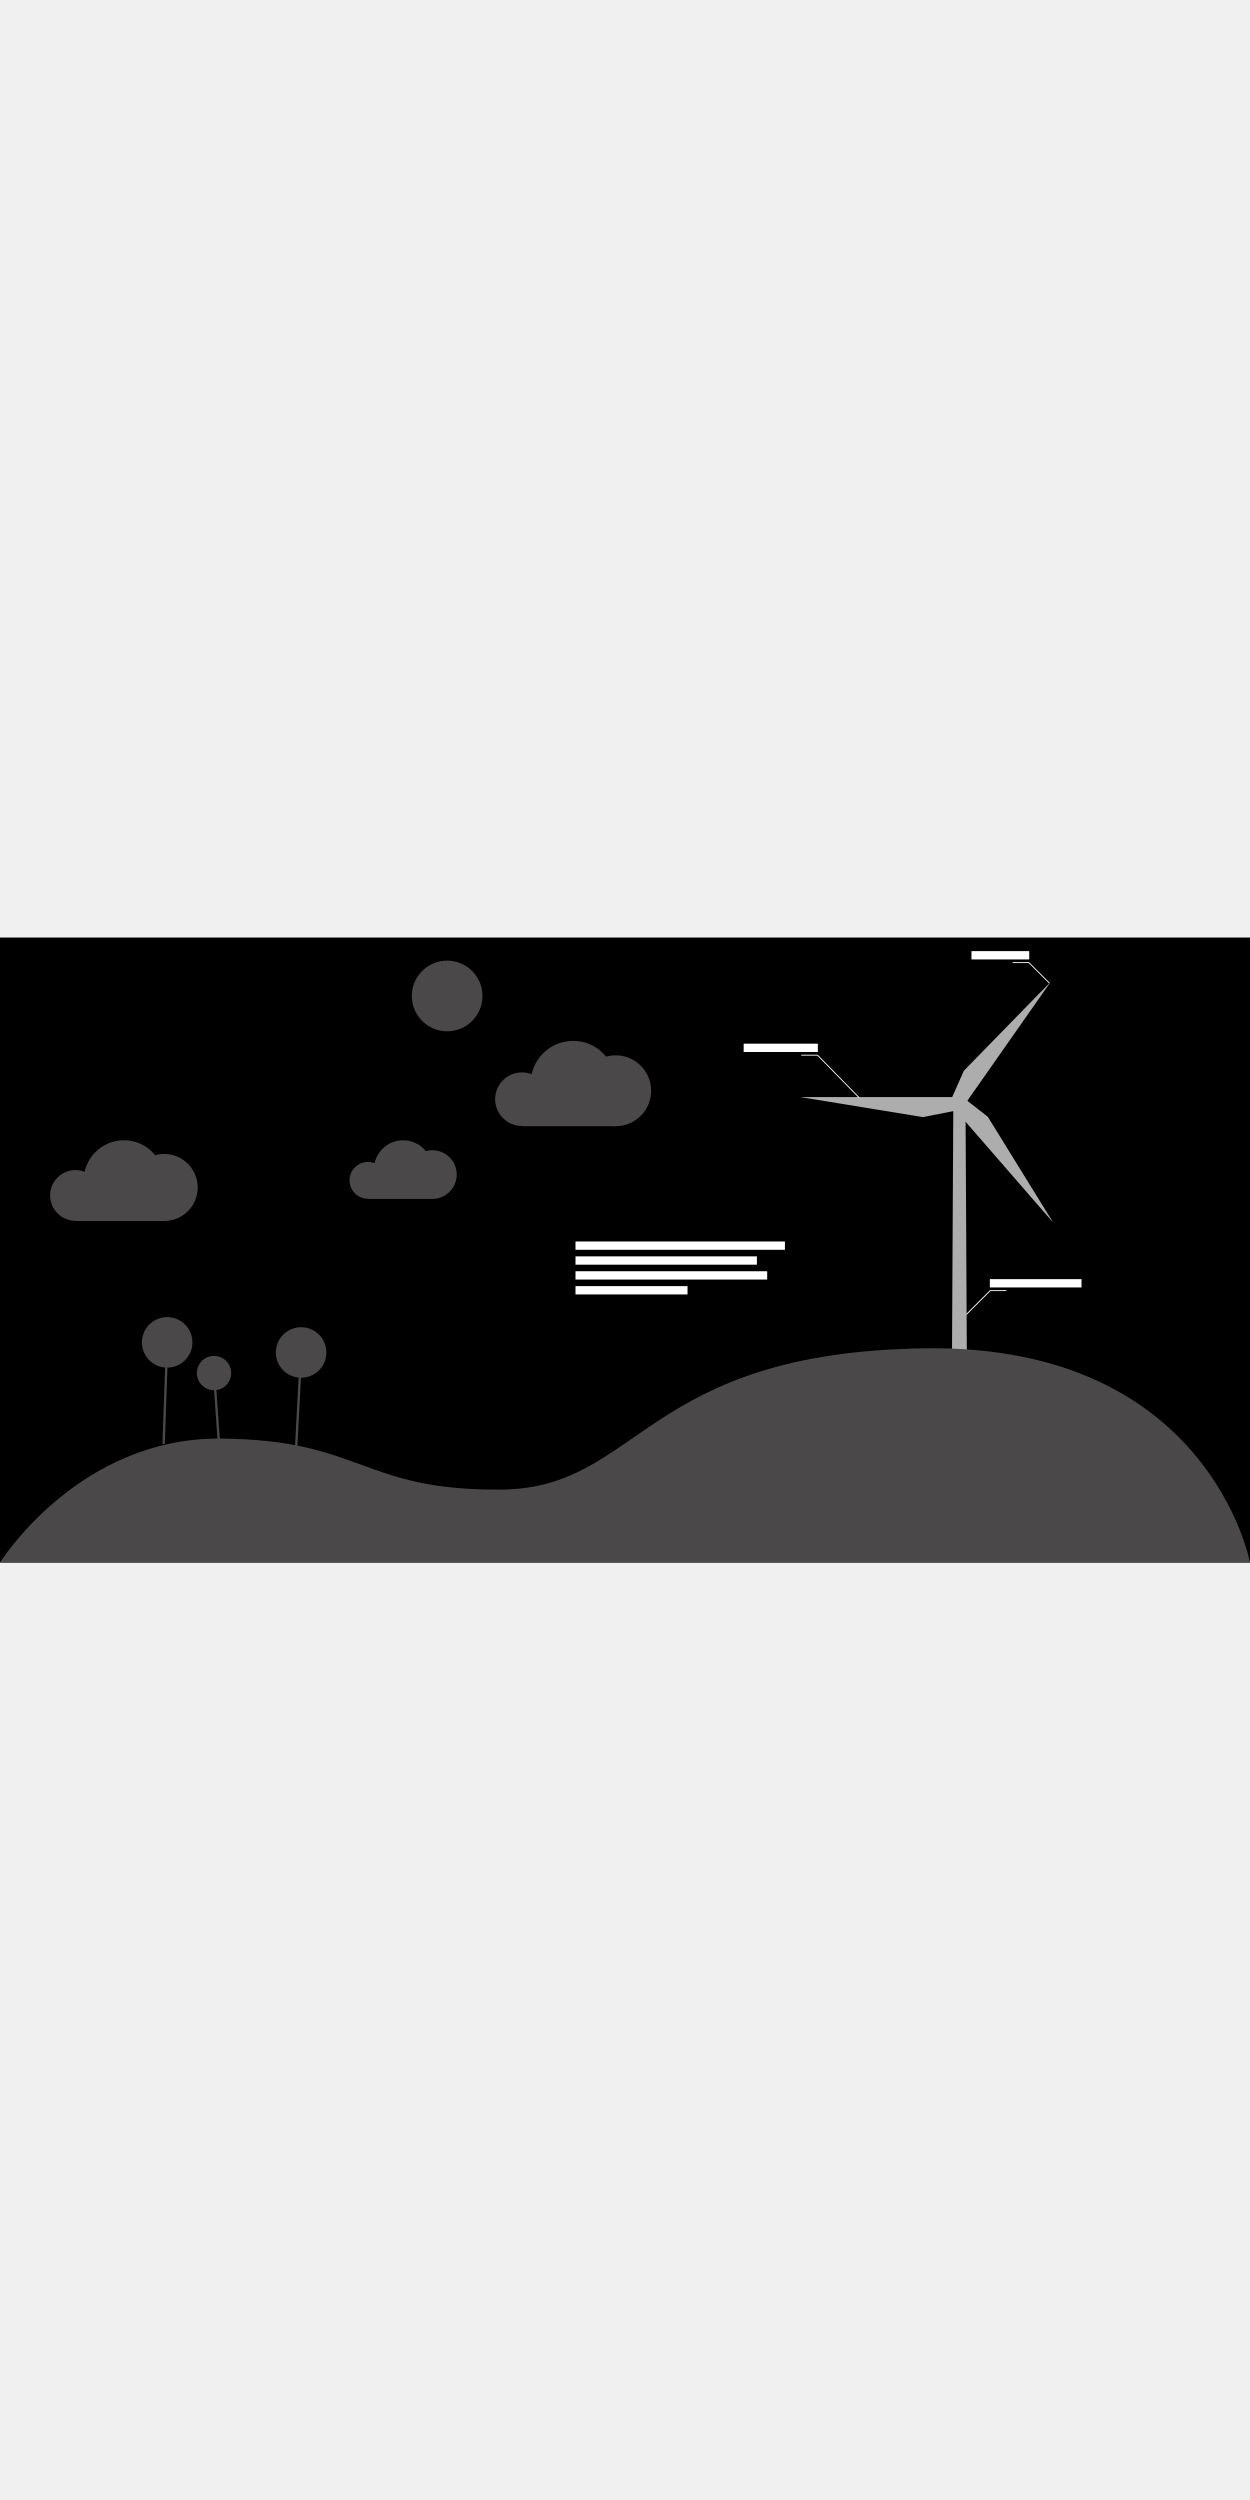
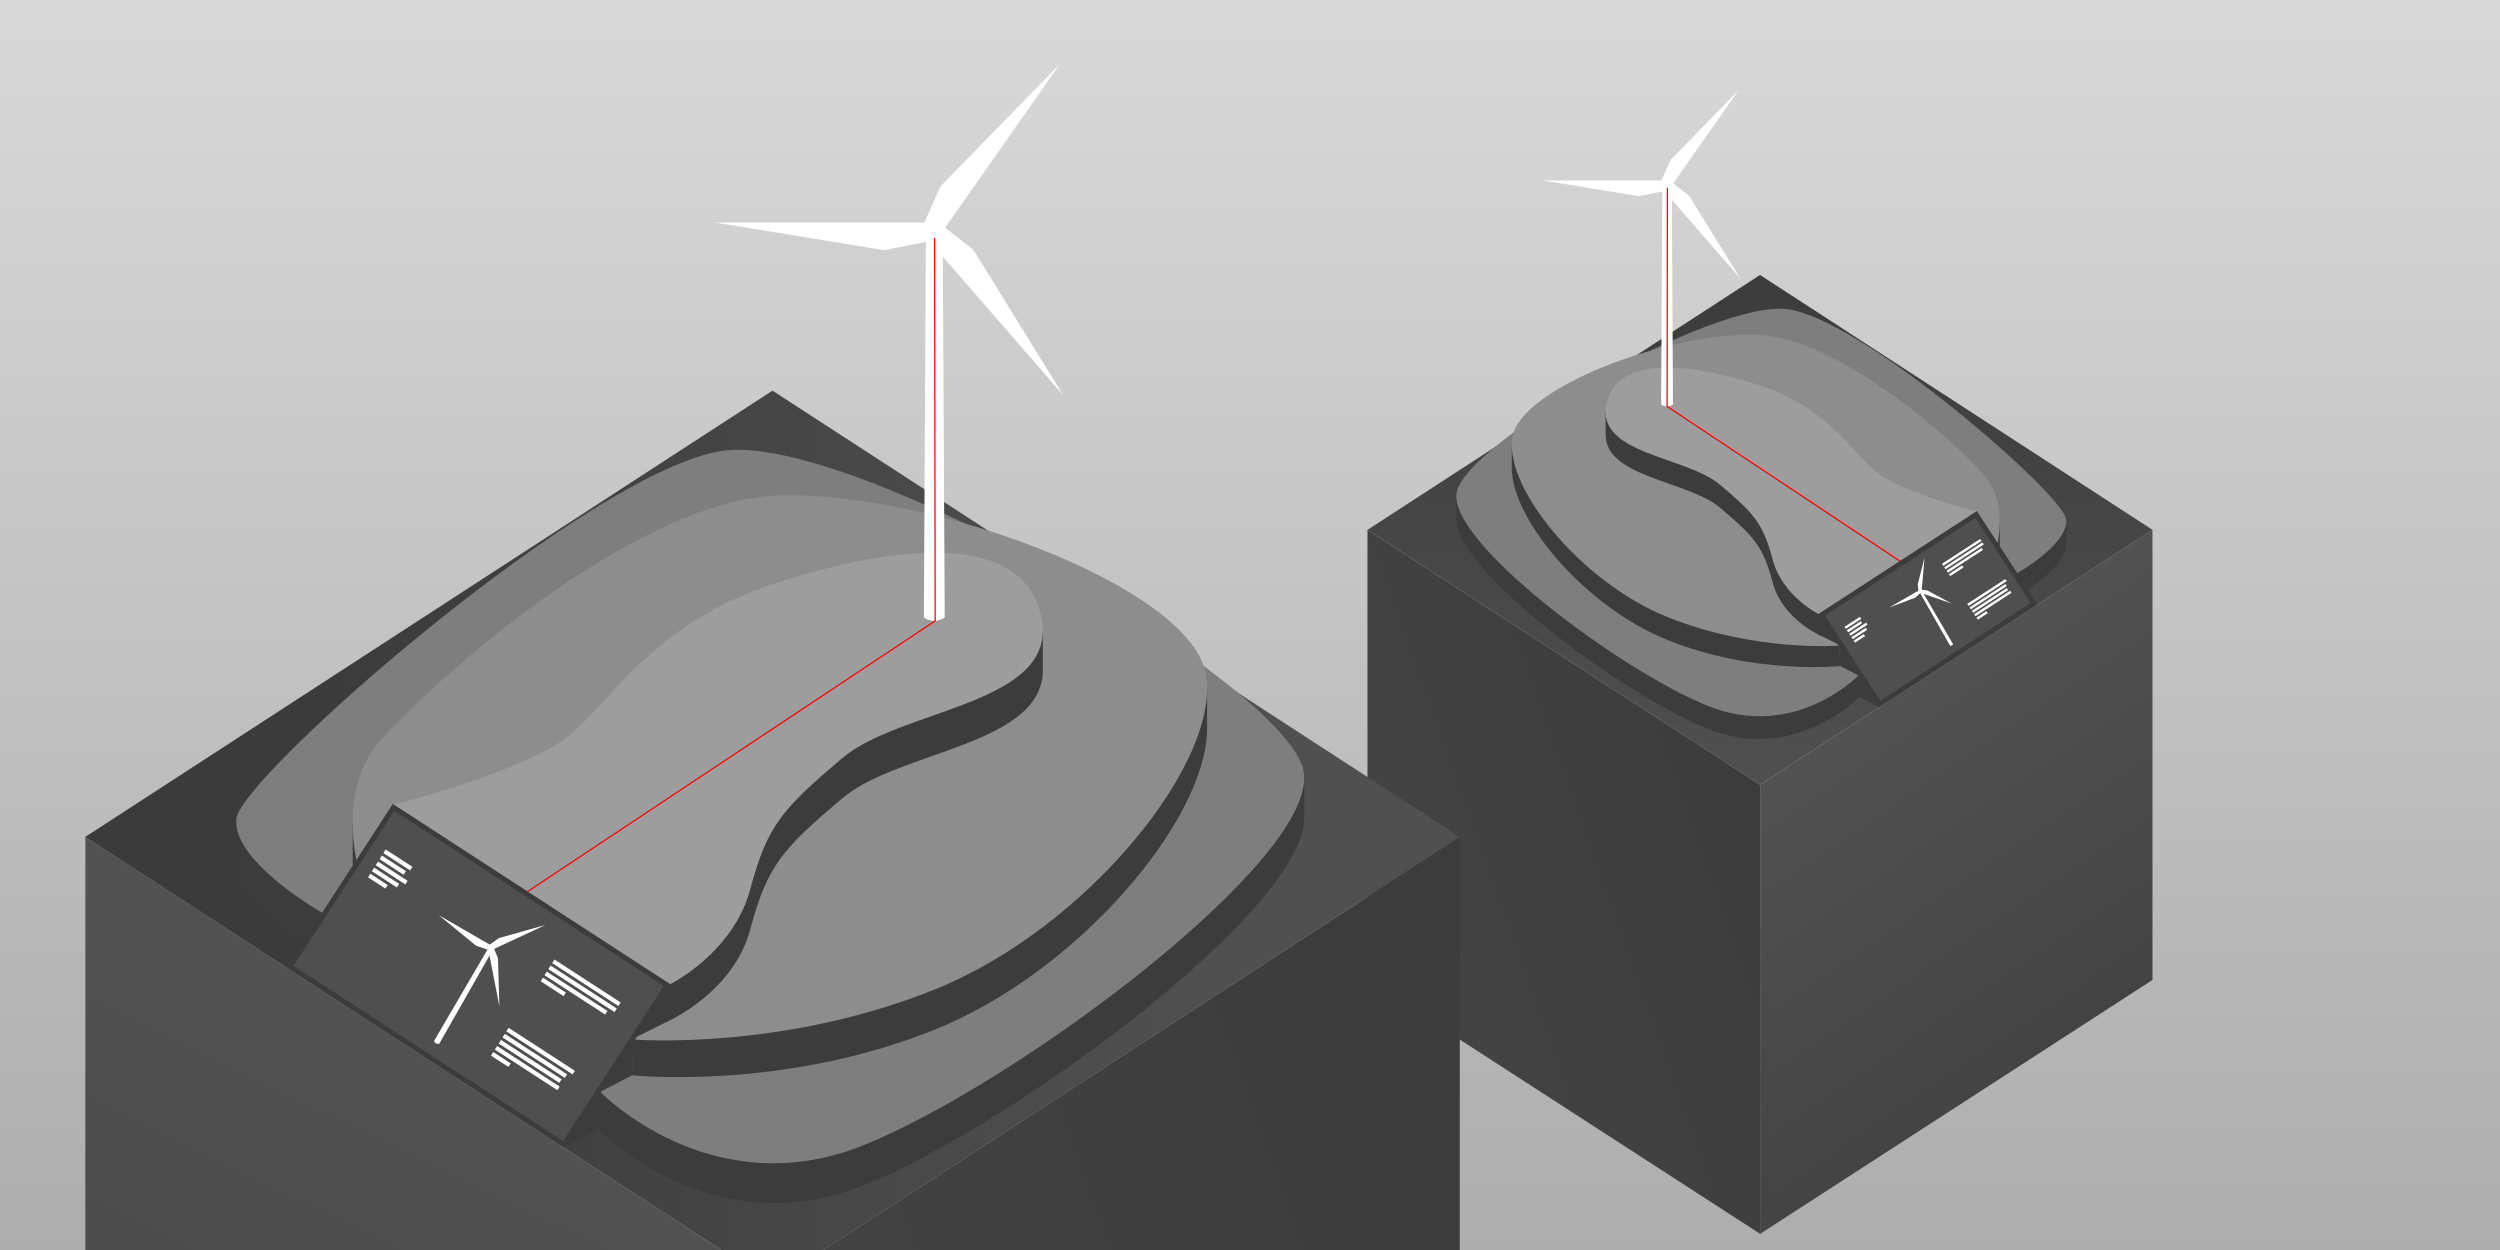
- <svg xmlns="http://www.w3.org/2000/svg" viewBox="0 0 10000 5000" width="5000" height="10000" style="float:right">
+ <svg xmlns="http://www.w3.org/2000/svg" viewBox="0 0 2000 1000">
  <defs>
    <style>
      .cls-1 {
-         clip-path: url(#clip-custom_3);
+         clip-path: url(#clip-portfolio);
      }

      .cls-2 {
-         fill: #4a4848;
-       }
- 
-       .cls-3, .cls-7 {
+         fill: url(#linear-gradient-2);
+       }
+ 
+       .cls-3 {
+         fill: url(#linear-gradient-3);
+       }
+ 
+       .cls-4 {
+         fill: url(#linear-gradient-4);
+       }
+ 
+       .cls-13, .cls-5 {
+         fill: #3c3c3c;
+       }
+ 
+       .cls-6 {
+         fill: #7e7e7e;
+       }
+ 
+       .cls-7 {
+         fill: #8d8d8d;
+       }
+ 
+       .cls-8 {
+         fill: #9d9d9d;
+       }
+ 
+       .cls-9 {
+         fill: #fff;
+       }
+ 
+       .cls-10 {
        fill: none;
-       }
- 
-       .cls-3 {
-         stroke: #4a4848;
-         stroke-width: 19px;
-       }
- 
-       .cls-4 {
-         opacity: 0.8;
-       }
- 
-       .cls-5 {
-         fill: #d8d8d8;
-       }
- 
-       .cls-6 {
-         fill: #fff;
-       }
- 
-       .cls-7 {
-         stroke: #fff;
-         stroke-width: 7px;
+         stroke: red;
+       }
+ 
+       .cls-11 {
+         fill: #4f4f4f;
+       }
+ 
+       .cls-12, .cls-13 {
+         stroke: none;
+       }
+ 
+       .cls-14 {
+         fill: url(#linear-gradient);
      }
    </style>
-     <clipPath id="clip-custom_3">
-       <rect width="10000" height="5000" />
+     <linearGradient id="linear-gradient" x1="0.5" x2="0.5" y2="1" gradientUnits="objectBoundingBox">
+       <stop offset="0" stop-color="#d9d9d9" />
+       <stop offset="1" stop-color="#adadad" />
+     </linearGradient>
+     <linearGradient id="linear-gradient-2" x1="1" y1="0.36" x2="0" y2="1" gradientUnits="objectBoundingBox">
+       <stop offset="0" stop-color="#3c3c3c" />
+       <stop offset="1" stop-color="#464646" />
+     </linearGradient>
+     <linearGradient id="linear-gradient-3" x1="1.479" y1="0.504" x2="0.062" y2="0.676" gradientUnits="objectBoundingBox">
+       <stop offset="0" stop-color="#3b3b3b" />
+       <stop offset="1" stop-color="#525252" />
+     </linearGradient>
+     <linearGradient id="linear-gradient-4" x1="0.175" y1="0.825" x2="0.832" y2="0.168" gradientUnits="objectBoundingBox">
+       <stop offset="0" stop-color="#505050" />
+       <stop offset="1" stop-color="#3b3b3b" />
+     </linearGradient>
+     <clipPath id="clip-portfolio">
+       <rect width="2000" height="1000" />
    </clipPath>
  </defs>
-   <g id="custom_3" data-name="custom – 3" class="cls-1">
-     <rect width="10000" height="5000" />
-     <g id="real_world" data-name="real world" transform="translate(0.19 148.968)">
-       <g id="forest" transform="translate(1106.811 2880.994)">
-         <g id="tree" transform="matrix(0.999, 0.035, -0.035, 0.999, 35.465, 0)">
-           <circle id="Ellipse_3" data-name="Ellipse 3" class="cls-2" cx="202.191" cy="202.191" r="202.191" />
-           <line id="Linie_1" data-name="Linie 1" class="cls-3" y2="814.017" transform="translate(202.191 202.191)" />
-         </g>
-         <g id="tree-2" data-name="tree" transform="matrix(0.998, -0.07, 0.07, 0.998, 458.431, 327.002)">
-           <circle id="Ellipse_3-2" data-name="Ellipse 3" class="cls-2" cx="137.42" cy="137.42" r="137.42" />
-           <line id="Linie_1-2" data-name="Linie 1" class="cls-3" y2="547.93" transform="translate(137.42 123.416)" />
-         </g>
-         <g id="tree-3" data-name="tree" transform="translate(1110.579 77.387) rotate(3)">
-           <circle id="Ellipse_3-3" data-name="Ellipse 3" class="cls-2" cx="202.191" cy="202.191" r="202.191" />
-           <line id="Linie_1-3" data-name="Linie 1" class="cls-3" y2="814.017" transform="translate(202.191 202.191)" />
-         </g>
-       </g>
-       <circle id="sun_moon" data-name="sun/moon" class="cls-2" cx="282.718" cy="282.718" r="282.718" transform="translate(3294.318 36)" />
-       <g id="windmillDT" class="cls-4" transform="translate(6400.462 112.321)">
-         <path id="Pfad_1" data-name="Pfad 1" class="cls-5" d="M11.675,0h97.943l11.675,2216.962H0Z" transform="translate(1213.999 1096.875)" />
+   <g id="portfolio" class="cls-1">
+     <rect class="cls-14" width="2000" height="1000" />
+     <g id="Gruppe_1" data-name="Gruppe 1" transform="translate(94 69.891)">
+       <g id="table" transform="translate(999.973 39.984)">
+         <path id="Pfad_13" data-name="Pfad 13" class="cls-2" d="M617.974,465.219l.014,360.02,314.138,203.207.016-359.236Z" transform="translate(-617.974 -151.232)" />
+         <path id="Pfad_14" data-name="Pfad 14" class="cls-3" d="M0,0,19.644,373.77,330.826,553.444l-18.979-373.43Z" transform="translate(628.004 313.993) rotate(60)" />
+         <path id="Pfad_4" data-name="Pfad 4" class="cls-4" d="M0,0,366.218,77.853l77.853,366.219L77.853,366.218Z" transform="translate(0.024 314.006) rotate(-45)" />
+       </g>
+       <g id="e1" transform="translate(1071.028 177.121)">
+         <path id="Pfad_7" data-name="Pfad 7" class="cls-5" d="M1018.453,495.243s-51.91,54.1-121.823,25.926c-67.745-27.3-200-125.045-201.2-167.308-.033-1.122,0-3.545,0-3.545V335.043l.3-3.221s206.945-136.1,265.307-127.906c55.722,7.824,222.3,150.121,222.3,150.121v16.5s-.042,1.133,0,1.527c1.47,13.951-18.594,29.46-30.78,37.619l-8.484-12.931-32.041-52.1L971.877,433.032l45.262,45.183Z" transform="translate(-695.417 -185.125)" />
+         <path id="Pfad_6" data-name="Pfad 6" class="cls-6" d="M1017.14,496.81s-50.6,52.522-120.509,24.352S688.1,389.788,695.732,350.216s205.2-154.747,265.307-146.308,220.226,148.406,222.3,168.111-39.292,43.054-39.292,43.054l-32.415-49.365L985.4,447.775Z" transform="translate(-695.418 -203.468)" />
+         <path id="Pfad_8" data-name="Pfad 8" class="cls-5" d="M1047.124,540.5l14.9,7.918-15.993-24.654Z" transform="translate(-724.342 -229.892)" />
+       </g>
+       <g id="e2" transform="translate(1115.41 197.862)">
+         <path id="Pfad_9" data-name="Pfad 9" class="cls-5" d="M1023.675,498.78s-68.55,7.3-138.463-20.867c-65.718-26.48-123.99-95.819-124.411-137.167-.025-2.37,0-18.543,0-18.543s124.748-71.447,194.529-70.1,169.261,94.139,185.457,114.857a101.29,101.29,0,0,1,10.395,16.758s.046,16.831,0,19.963l-1.853-3.193-16.877-27.028-134.6,80.579,25.008,28.843Z" transform="translate(-760.79 -233.725)" />
+         <path id="Pfad_6-2" data-name="Pfad 6" class="cls-7" d="M1022.533,500.82s-67.408,5.263-137.321-22.908-131.4-104.847-123.769-144.419S885.55,250.755,955.33,252.1s169.261,94.139,185.458,114.857,8.654,52.121,8.654,52.121l-16.818-25.51L1006.388,475.64Z" transform="translate(-760.791 -252.074)" />
+         <path id="Pfad_10" data-name="Pfad 10" class="cls-5" d="M1047.132,540.525l14.637,7.626-15.631-24.085Z" transform="translate(-784.33 -275.43)" />
+       </g>
+       <g id="e3" transform="translate(1190.479 224.152)">
+         <path id="Pfad_15" data-name="Pfad 15" class="cls-5" d="M1032.823,505.472s-30.681-13.044-38.537-42.453-14.912-36.87-42.007-59.844c-25.794-21.871-91.959-24.2-91.666-58.776.011-1.466,0-17.89,0-17.89s65.361-21.551,121.413-3.488,74.248,52.268,94.288,69.2,81.083,32.262,81.083,32.262Z" transform="translate(-860.609 -290.961)" />
+         <path id="Pfad_6-3" data-name="Pfad 6" class="cls-8" d="M1031.143,506.009s-29-14.165-36.857-43.575-14.912-36.87-42.007-59.844-98.735-24.381-91.1-63.954,64.8-34.263,120.852-16.2,74.248,52.268,94.288,69.2S1157.4,423.9,1157.4,423.9Z" transform="translate(-860.609 -308.727)" />
+         <path id="Pfad_10-2" data-name="Pfad 10" class="cls-5" d="M1047.176,540.5l15,7.493-15.5-24.182Z" transform="translate(-875.958 -326.471)" />
+       </g>
+       <g id="windmillDT" transform="translate(1140.232 -4.679)">
+         <path id="Pfad_1" data-name="Pfad 1" class="cls-9" d="M.911,0H8.549L9.46,172.9A10.2,10.2,0,0,1,4.7,174.47,9.821,9.821,0,0,1,0,172.9Z" transform="translate(94.678 85.544)" />
        <g id="rotor" transform="translate(0 0)">
-           <path id="Pfad_2" data-name="Pfad 2" class="cls-5" d="M160.57,0V1279.67H58.348L0,982.086Z" transform="translate(0 1175.629) rotate(-90)" />
-           <path id="Pfad_3" data-name="Pfad 3" class="cls-5" d="M160.57,0V1279.67H58.348L0,982.086Z" transform="matrix(0.819, 0.574, -0.574, 0.819, 1874.12, 0)" />
-           <path id="Pfad_4" data-name="Pfad 4" class="cls-5" d="M160.57,0V1279.67H58.348L0,982.086Z" transform="matrix(-0.755, 0.656, -0.656, -0.755, 2146.033, 1914.189)" />
-           <circle id="Ellipse_1" data-name="Ellipse 1" class="cls-5" cx="62.145" cy="62.145" r="62.145" transform="translate(1216.923 999.577)" />
-         </g>
-       </g>
-       <path id="hill" class="cls-2" d="M1705.19,5824.817s622.38-999.345,1761.388-991.686S4593.1,5250.088,5712.863,5241.249,6844.182,4139.443,9112.381,4110.994C11380.55,4082.544,11705,5824.817,11705,5824.817" transform="translate(-1705.19 -973.532)" />
-       <g id="cloud" transform="translate(400.638 1473.138)">
-         <circle id="sun_moon-2" data-name="sun/moon" class="cls-2" cx="202.898" cy="202.898" r="202.898" transform="translate(0 238.509)" />
-         <circle id="sun_moon-3" data-name="sun/moon" class="cls-2" cx="322.153" cy="322.153" r="322.153" transform="translate(268.323)" />
-         <circle id="sun_moon-4" data-name="sun/moon" class="cls-2" cx="268.323" cy="268.323" r="268.323" transform="translate(644.306 109.317)" />
-         <rect id="Rechteck_1" data-name="Rechteck 1" class="cls-2" width="708.902" height="203.726" transform="translate(203.727 442.235)" />
-       </g>
-       <g id="cloud-2" data-name="cloud" transform="translate(2795.929 1473.244)">
-         <circle id="sun_moon-5" data-name="sun/moon" class="cls-2" cx="147.362" cy="147.362" r="147.362" transform="translate(0 173.226)" />
-         <circle id="sun_moon-6" data-name="sun/moon" class="cls-2" cx="233.976" cy="233.976" r="233.976" transform="translate(194.88)" />
-         <circle id="sun_moon-7" data-name="sun/moon" class="cls-2" cx="194.879" cy="194.879" r="194.879" transform="translate(467.951 79.395)" />
-         <rect id="Rechteck_1-2" data-name="Rechteck 1" class="cls-2" width="514.866" height="147.964" transform="translate(147.964 321.19)" />
-       </g>
-       <g id="cloud-3" data-name="cloud" transform="translate(3960.838 678)">
-         <circle id="sun_moon-8" data-name="sun/moon" class="cls-2" cx="214.445" cy="214.445" r="214.445" transform="translate(0 252.083)" />
-         <circle id="sun_moon-9" data-name="sun/moon" class="cls-2" cx="340.487" cy="340.487" r="340.487" transform="translate(283.593)" />
-         <circle id="sun_moon-10" data-name="sun/moon" class="cls-2" cx="283.593" cy="283.593" r="283.593" transform="translate(680.974 115.538)" />
-         <rect id="Rechteck_1-3" data-name="Rechteck 1" class="cls-2" width="749.246" height="215.321" transform="translate(215.321 467.403)" />
+           <path id="Pfad_2" data-name="Pfad 2" class="cls-9" d="M12.523,0V99.8H4.55L0,76.591Z" transform="translate(0 91.685) rotate(-90)" />
+           <path id="Pfad_3" data-name="Pfad 3" class="cls-9" d="M12.523,0V99.8H4.55L0,76.591Z" transform="matrix(0.819, 0.574, -0.574, 0.819, 146.16, 0)" />
+           <path id="Pfad_4-2" data-name="Pfad 4" class="cls-9" d="M12.523,0V99.8H4.55L0,76.591Z" transform="matrix(-0.755, 0.656, -0.656, -0.755, 167.366, 149.285)" />
+           <circle id="Ellipse_1" data-name="Ellipse 1" class="cls-9" cx="4.847" cy="4.847" r="4.847" transform="translate(94.906 77.955)" />
+         </g>
+       </g>
+       <path id="LED" class="cls-10" d="M2861.478,166.958l-.245,174.995,187.624,124.59" transform="translate(-1621.553 -86.642)" />
+       <g id="digital" transform="translate(1360.521 339.013)">
+         <g id="tablet" class="cls-11" transform="matrix(0.839, -0.545, 0.545, 0.839, 0, 82.452)">
+           <path class="cls-12" d="M 149.388 86.998 L 2 86.998 L 2 2 L 149.388 2 L 149.388 86.998 Z" />
+           <path class="cls-13" d="M 4 4 L 4 84.998 L 147.388 84.998 L 147.388 4 L 4 4 M 0 7.62939453125e-06 L 151.388 7.62939453125e-06 L 151.388 88.998 L 0 88.998 L 0 7.62939453125e-06 Z" />
+         </g>
+         <g id="windmillDT-2" data-name="windmillDT" transform="translate(45.68 57.634) rotate(-30)">
+           <path id="Pfad_1-2" data-name="Pfad 1" class="cls-9" d="M.258,0H2.424l.258,49.033a2.892,2.892,0,0,1-1.35.446A2.785,2.785,0,0,1,0,49.033Z" transform="translate(26.85 24.26)" />
+           <g id="rotor-2" data-name="rotor">
+             <path id="Pfad_2-2" data-name="Pfad 2" class="cls-9" d="M3.551,0V28.3H1.291L0,21.721Z" transform="translate(0 26.002) rotate(-90)" />
+             <path id="Pfad_3-2" data-name="Pfad 3" class="cls-9" d="M3.551,0V28.3H1.291L0,21.721Z" transform="matrix(0.819, 0.574, -0.574, 0.819, 41.45, 0)" />
+             <path id="Pfad_4-3" data-name="Pfad 4" class="cls-9" d="M3.551,0V28.3H1.291L0,21.721Z" transform="matrix(-0.755, 0.656, -0.656, -0.755, 47.464, 42.337)" />
+             <circle id="Ellipse_1-2" data-name="Ellipse 1" class="cls-9" cx="1.374" cy="1.374" r="1.374" transform="translate(26.915 22.108)" />
+           </g>
+         </g>
+         <g id="text" transform="translate(99.09 22.274)">
+           <path id="tablet-2" data-name="tablet" class="cls-9" d="M0,0H36.369V1.956H0Z" transform="matrix(0.839, -0.545, 0.545, 0.839, 0, 19.808)" />
+           <path id="tablet-3" data-name="tablet" class="cls-9" d="M0,0H36.369V1.956H0Z" transform="matrix(0.839, -0.545, 0.545, 0.839, 1.835, 22.56)" />
+           <path id="tablet-4" data-name="tablet" class="cls-9" d="M0,0H33.316V1.956H0Z" transform="matrix(0.839, -0.545, 0.545, 0.839, 3.67, 25.313)" />
+           <path id="tablet-5" data-name="tablet" class="cls-9" d="M0,0H12.6V1.956H0Z" transform="matrix(0.839, -0.545, 0.545, 0.839, 5.505, 28.065)" />
+         </g>
+         <g id="text-2" data-name="text" transform="translate(119.275 54.386)">
+           <path id="tablet-6" data-name="tablet" class="cls-9" d="M0,0H36.369V1.956H0Z" transform="matrix(0.839, -0.545, 0.545, 0.839, 0, 19.808)" />
+           <path id="tablet-7" data-name="tablet" class="cls-9" d="M0,0H34.242V1.956H0Z" transform="matrix(0.839, -0.545, 0.545, 0.839, 1.835, 22.56)" />
+           <path id="tablet-8" data-name="tablet" class="cls-9" d="M0,0H33.316V1.956H0Z" transform="matrix(0.839, -0.545, 0.545, 0.839, 3.67, 25.313)" />
+           <path id="tablet-9" data-name="tablet" class="cls-9" d="M0,0H34.376V1.956H0Z" transform="matrix(0.839, -0.545, 0.545, 0.839, 5.505, 28.065)" />
+           <path id="tablet-10" data-name="tablet" class="cls-9" d="M0,0H9.554V1.956H0Z" transform="matrix(0.839, -0.545, 0.545, 0.839, 7.34, 30.818)" />
+         </g>
+         <g id="text-3" data-name="text" transform="translate(21.103 84.551)">
+           <path id="tablet-11" data-name="tablet" class="cls-9" d="M0,0H14.676V1.956H0Z" transform="matrix(0.839, -0.545, 0.545, 0.839, 0, 7.993)" />
+           <path id="tablet-12" data-name="tablet" class="cls-9" d="M0,0H13.2V1.956H0Z" transform="matrix(0.839, -0.545, 0.545, 0.839, 1.835, 10.746)" />
+           <path id="tablet-13" data-name="tablet" class="cls-9" d="M0,0H16.255V1.956H0Z" transform="matrix(0.839, -0.545, 0.545, 0.839, 3.67, 13.498)" />
+           <path id="tablet-14" data-name="tablet" class="cls-9" d="M0,0H13.727V1.956H0Z" transform="matrix(0.839, -0.545, 0.545, 0.839, 5.505, 16.251)" />
+           <path id="tablet-15" data-name="tablet" class="cls-9" d="M0,0H9.554V1.956H0Z" transform="matrix(0.839, -0.545, 0.545, 0.839, 7.34, 19.003)" />
+         </g>
      </g>
    </g>
-     <g id="Gruppe_5" data-name="Gruppe 5" transform="translate(3538 324)">
-       <rect id="Rechteck_3" data-name="Rechteck 3" class="cls-6" width="1675.3" height="66.522" transform="translate(1065.957 2107.861)" />
-       <rect id="Rechteck_4" data-name="Rechteck 4" class="cls-6" width="1451.226" height="66.522" transform="translate(1065.957 2226.9)" />
-       <rect id="Rechteck_5" data-name="Rechteck 5" class="cls-6" width="1533.503" height="66.522" transform="translate(1065.957 2345.939)" />
-       <rect id="Rechteck_6" data-name="Rechteck 6" class="cls-6" width="896.294" height="66.522" transform="translate(1065.957 2464.979)" />
-     </g>
-     <g id="Gruppe_4" data-name="Gruppe 4" transform="translate(3910 -103)">
-       <g id="Gruppe_1" data-name="Gruppe 1" transform="translate(2039.277 952.481)">
-         <line id="Linie_2" data-name="Linie 2" class="cls-7" x1="334.36" y1="341.362" transform="translate(589.944 91.03)" />
-         <line id="Linie_3" data-name="Linie 3" class="cls-7" x1="131.293" transform="translate(460.401 91.905)" />
-         <rect id="Rechteck_7" data-name="Rechteck 7" class="cls-6" width="593.445" height="66.522" transform="translate(0 0)" />
-       </g>
-       <g id="Gruppe_2" data-name="Gruppe 2" transform="translate(3821.362 2836.1)">
-         <line id="Linie_2-2" data-name="Linie 2" class="cls-7" y1="190.813" x2="190.813" transform="translate(0 91.03)" />
-         <path id="Pfad_5" data-name="Pfad 5" class="cls-7" d="M131.293,0H0" transform="translate(189.062 91.905)" />
-         <rect id="Rechteck_7-2" data-name="Rechteck 7" class="cls-6" width="733.491" height="66.522" transform="translate(187.311 0)" />
-       </g>
-       <g id="Gruppe_3" data-name="Gruppe 3" transform="translate(3861.625 211.989)">
-         <line id="Linie_2-3" data-name="Linie 2" class="cls-7" x1="164.554" y1="164.554" transform="translate(458.651 91.03)" />
-         <line id="Linie_3-2" data-name="Linie 3" class="cls-7" x1="131.293" transform="translate(329.108 91.905)" />
-         <rect id="Rechteck_7-3" data-name="Rechteck 7" class="cls-6" width="462.152" height="66.522" transform="translate(0 0)" />
+     <g id="Gruppe_2" data-name="Gruppe 2" transform="translate(-1221.293 46.226)">
+       <g id="table-2" data-name="table" transform="translate(999.973 73.518)">
+         <path id="Pfad_13-2" data-name="Pfad 13" class="cls-2" d="M1168.025,465.219,1168,1095.548,618,1451.326l-.028-628.957Z" transform="translate(221.103 84.515)" />
+         <path id="Pfad_14-2" data-name="Pfad 14" class="cls-3" d="M0,968.98l34.393-654.4L579.216,0,545.988,653.808Z" transform="translate(1128.77 1034.234) rotate(120)" />
+         <path id="Pfad_4-4" data-name="Pfad 4" class="cls-4" d="M0,777.488,641.182,641.182,777.488,0,136.306,136.306Z" transform="translate(839.319 1099.534) rotate(-135)" />
+       </g>
+       <g id="e1-2" data-name="e1" transform="translate(1410.3 313.62)">
+         <path id="Pfad_7-2" data-name="Pfad 7" class="cls-5" d="M984.237,714.244s90.885,94.714,213.29,45.392C1316.137,711.844,1547.69,540.7,1549.789,466.71c.058-1.965,0-6.207,0-6.207V433.762l-.524-5.639s-362.323-238.288-464.5-223.94c-97.56,13.7-389.21,262.835-389.21,262.835v28.891s.073,1.984,0,2.674c-2.574,24.425,32.555,51.579,53.891,65.865l14.854-22.64,56.1-91.213,245.391,154.729-79.246,79.108Z" transform="translate(-695.417 -171.284)" />
+         <path id="Pfad_6-4" data-name="Pfad 6" class="cls-6" d="M986.549,717.057s88.584,91.957,210.989,42.636,365.1-230.011,351.738-299.3S1190,189.463,1084.772,204.239,699.2,464.071,695.562,498.57s68.794,75.379,68.794,75.379l56.753-86.429L1042.124,631.2Z" transform="translate(-695.428 -203.468)" />
+         <path id="Pfad_8-2" data-name="Pfad 8" class="cls-5" d="M1072.116,553.065l-26.086,13.863,28-43.164Z" transform="translate(-782.85 -9.247)" />
+       </g>
+       <g id="e2-2" data-name="e2" transform="translate(1503.453 349.934)">
+         <path id="Pfad_9-2" data-name="Pfad 9" class="cls-5" d="M984.066,684s120.019,12.787,242.424-36.535c115.06-46.361,217.084-167.762,217.821-240.154.043-4.149,0-32.466,0-32.466S1225.9,249.757,1103.727,252.12s-296.345,164.82-324.7,201.094a177.346,177.346,0,0,0-18.2,29.341s-.08,29.469,0,34.951l3.243-5.591,29.549-47.321,235.664,141.08-43.784,50.5Z" transform="translate(-760.79 -219.938)" />
+         <path id="Pfad_6-5" data-name="Pfad 6" class="cls-7" d="M986.066,687.583s118.018,9.214,240.423-40.108,230.057-183.568,216.7-252.852-217.287-144.858-339.46-142.5-296.345,164.82-324.7,201.094-15.151,91.254-15.151,91.254l29.445-44.663L1014.333,643.5Z" transform="translate(-760.788 -252.074)" />
+         <path id="Pfad_10-3" data-name="Pfad 10" class="cls-5" d="M1071.765,552.882l-25.626,13.352,27.367-42.168Z" transform="translate(-848.343 -88.749)" />
+       </g>
+       <g id="e3-2" data-name="e3" transform="translate(1535.937 395.962)">
+         <path id="Pfad_15-2" data-name="Pfad 15" class="cls-5" d="M1078.721,647.875s53.716-22.837,67.471-74.328,26.109-64.553,73.546-104.775c45.16-38.292,161-42.363,160.49-102.907-.019-2.566,0-31.322,0-31.322s-114.436-37.732-212.572-6.107-129.995,91.512-165.081,121.16-141.962,56.485-141.962,56.485Z" transform="translate(-860.612 -272.306)" />
+         <path id="Pfad_6-6" data-name="Pfad 6" class="cls-8" d="M1081.658,654.132s50.776-24.8,64.531-76.291,26.109-64.553,73.546-104.775,172.868-42.687,159.507-111.971-113.454-59.988-211.59-28.363-129.995,91.512-165.081,121.16-141.962,56.485-141.962,56.485Z" transform="translate(-860.609 -308.727)" />
+         <path id="Pfad_10-4" data-name="Pfad 10" class="cls-5" d="M1072.924,553.035l-26.254,13.118,27.141-42.338Z" transform="translate(-853.072 -178.302)" />
+       </g>
+       <g id="windmillDT-3" data-name="windmillDT" transform="translate(1793.534 -7.703)">
+         <path id="Pfad_1-3" data-name="Pfad 1" class="cls-9" d="M1.6,0H15.067l1.6,304.722s-4.224,2.772-8.391,2.772S0,304.722,0,304.722Z" transform="translate(166.865 150.766)" />
+         <g id="rotor-3" data-name="rotor" transform="translate(0 0)">
+           <path id="Pfad_2-3" data-name="Pfad 2" class="cls-9" d="M22.07,0V175.891H8.02L0,134.988Z" transform="translate(0 161.591) rotate(-90)" />
+           <path id="Pfad_3-3" data-name="Pfad 3" class="cls-9" d="M22.07,0V175.891H8.02L0,134.988Z" transform="matrix(0.819, 0.574, -0.574, 0.819, 257.599, 0)" />
+           <path id="Pfad_4-5" data-name="Pfad 4" class="cls-9" d="M22.07,0V175.891H8.02L0,134.988Z" transform="translate(294.973 263.106) rotate(139)" />
+           <circle id="Ellipse_1-3" data-name="Ellipse 1" class="cls-9" cx="8.542" cy="8.542" r="8.542" transform="translate(167.267 137.392)" />
+         </g>
+       </g>
+       <path id="LED-2" data-name="LED" class="cls-10" d="M3189.3,166.958l.428,306.384-328.5,218.134" transform="translate(-1220.309 -22.827)" />
+       <g id="digital-2" data-name="digital" transform="translate(1450.692 597.063)">
+         <g id="tablet-16" data-name="tablet" class="cls-11" transform="matrix(-0.839, -0.545, 0.545, -0.839, 222.292, 275.039)">
+           <path class="cls-12" d="M 263.053 153.819 L 2 153.819 L 2 2 L 263.053 2 L 263.053 153.819 Z" />
+           <path class="cls-13" d="M 261.053 151.819 L 261.053 4 L 4 4 L 4 151.819 L 261.053 151.819 M 265.053 155.819 L 1.371882535750046e-05 155.819 L 1.371882535750046e-05 1.600999166839756e-05 L 265.053 1.600999166839756e-05 L 265.053 155.819 Z" />
+         </g>
+         <g id="windmillDT-4" data-name="windmillDT" transform="translate(148.695 208.32) rotate(-150)">
+           <path id="Pfad_1-4" data-name="Pfad 1" class="cls-9" d="M4.251,86.747H.453L0,.782A5.071,5.071,0,0,1,2.367,0,4.883,4.883,0,0,1,4.7.782Z" transform="translate(31.437 0)" />
+           <g id="rotor-4" data-name="rotor" transform="translate(0 50.97)">
+             <path id="Pfad_2-4" data-name="Pfad 2" class="cls-9" d="M6.226,0V49.621H2.263L0,38.081Z" transform="translate(83.215 32.723) rotate(90)" />
+             <path id="Pfad_3-4" data-name="Pfad 3" class="cls-9" d="M6.226,0V49.621H2.263L0,38.081Z" transform="matrix(-0.819, -0.574, 0.574, -0.819, 10.544, 78.31)" />
+             <path id="Pfad_4-6" data-name="Pfad 4" class="cls-9" d="M6.226,0V49.621H2.263L0,38.081Z" transform="translate(0 4.085) rotate(-41)" />
+             <circle id="Ellipse_1-4" data-name="Ellipse 1" class="cls-9" cx="2.41" cy="2.41" r="2.41" transform="translate(31.208 34.73)" />
+           </g>
+         </g>
+         <g id="Gruppe_3" data-name="Gruppe 3" transform="translate(37.744 -1369.279) rotate(66)">
+           <g id="text-4" data-name="text" transform="translate(1436.224 411.953)">
+             <path id="tablet-17" data-name="tablet" class="cls-9" d="M0,0H63.1V3.394H0Z" transform="matrix(0.839, -0.545, 0.545, 0.839, 0, 34.366)" />
+             <path id="tablet-18" data-name="tablet" class="cls-9" d="M0,0H63.1V3.394H0Z" transform="matrix(0.839, -0.545, 0.545, 0.839, 3.184, 39.142)" />
+             <path id="tablet-19" data-name="tablet" class="cls-9" d="M0,0H57.8V3.394H0Z" transform="matrix(0.839, -0.545, 0.545, 0.839, 6.367, 43.917)" />
+             <path id="tablet-20" data-name="tablet" class="cls-9" d="M0,0H21.854V3.394H0Z" transform="matrix(0.839, -0.545, 0.545, 0.839, 9.551, 48.693)" />
+           </g>
+           <g id="text-5" data-name="text" transform="translate(1471.244 467.667)">
+             <path id="tablet-21" data-name="tablet" class="cls-9" d="M0,0H63.1V3.394H0Z" transform="matrix(0.839, -0.545, 0.545, 0.839, 0, 34.366)" />
+             <path id="tablet-22" data-name="tablet" class="cls-9" d="M0,0H59.409V3.394H0Z" transform="matrix(0.839, -0.545, 0.545, 0.839, 3.184, 39.142)" />
+             <path id="tablet-23" data-name="tablet" class="cls-9" d="M0,0H57.8V3.394H0Z" transform="matrix(0.839, -0.545, 0.545, 0.839, 6.367, 43.917)" />
+             <path id="tablet-24" data-name="tablet" class="cls-9" d="M0,0H59.642V3.394H0Z" transform="matrix(0.839, -0.545, 0.545, 0.839, 9.551, 48.693)" />
+             <path id="tablet-25" data-name="tablet" class="cls-9" d="M0,0H16.575V3.394H0Z" transform="matrix(0.839, -0.545, 0.545, 0.839, 12.735, 53.468)" />
+           </g>
+           <g id="text-6" data-name="text" transform="translate(1300.917 520.002)">
+             <path id="tablet-26" data-name="tablet" class="cls-9" d="M0,0H25.462V3.394H0Z" transform="matrix(0.839, -0.545, 0.545, 0.839, 0, 13.868)" />
+             <path id="tablet-27" data-name="tablet" class="cls-9" d="M0,0H22.9V3.394H0Z" transform="matrix(0.839, -0.545, 0.545, 0.839, 3.184, 18.643)" />
+             <path id="tablet-28" data-name="tablet" class="cls-9" d="M0,0H28.2V3.394H0Z" transform="matrix(0.839, -0.545, 0.545, 0.839, 6.367, 23.419)" />
+             <path id="tablet-29" data-name="tablet" class="cls-9" d="M0,0H23.815V3.394H0Z" transform="matrix(0.839, -0.545, 0.545, 0.839, 9.551, 28.194)" />
+             <path id="tablet-30" data-name="tablet" class="cls-9" d="M0,0H16.575V3.394H0Z" transform="matrix(0.839, -0.545, 0.545, 0.839, 12.735, 32.97)" />
+           </g>
+         </g>
      </g>
    </g>
  </g>
</svg>
